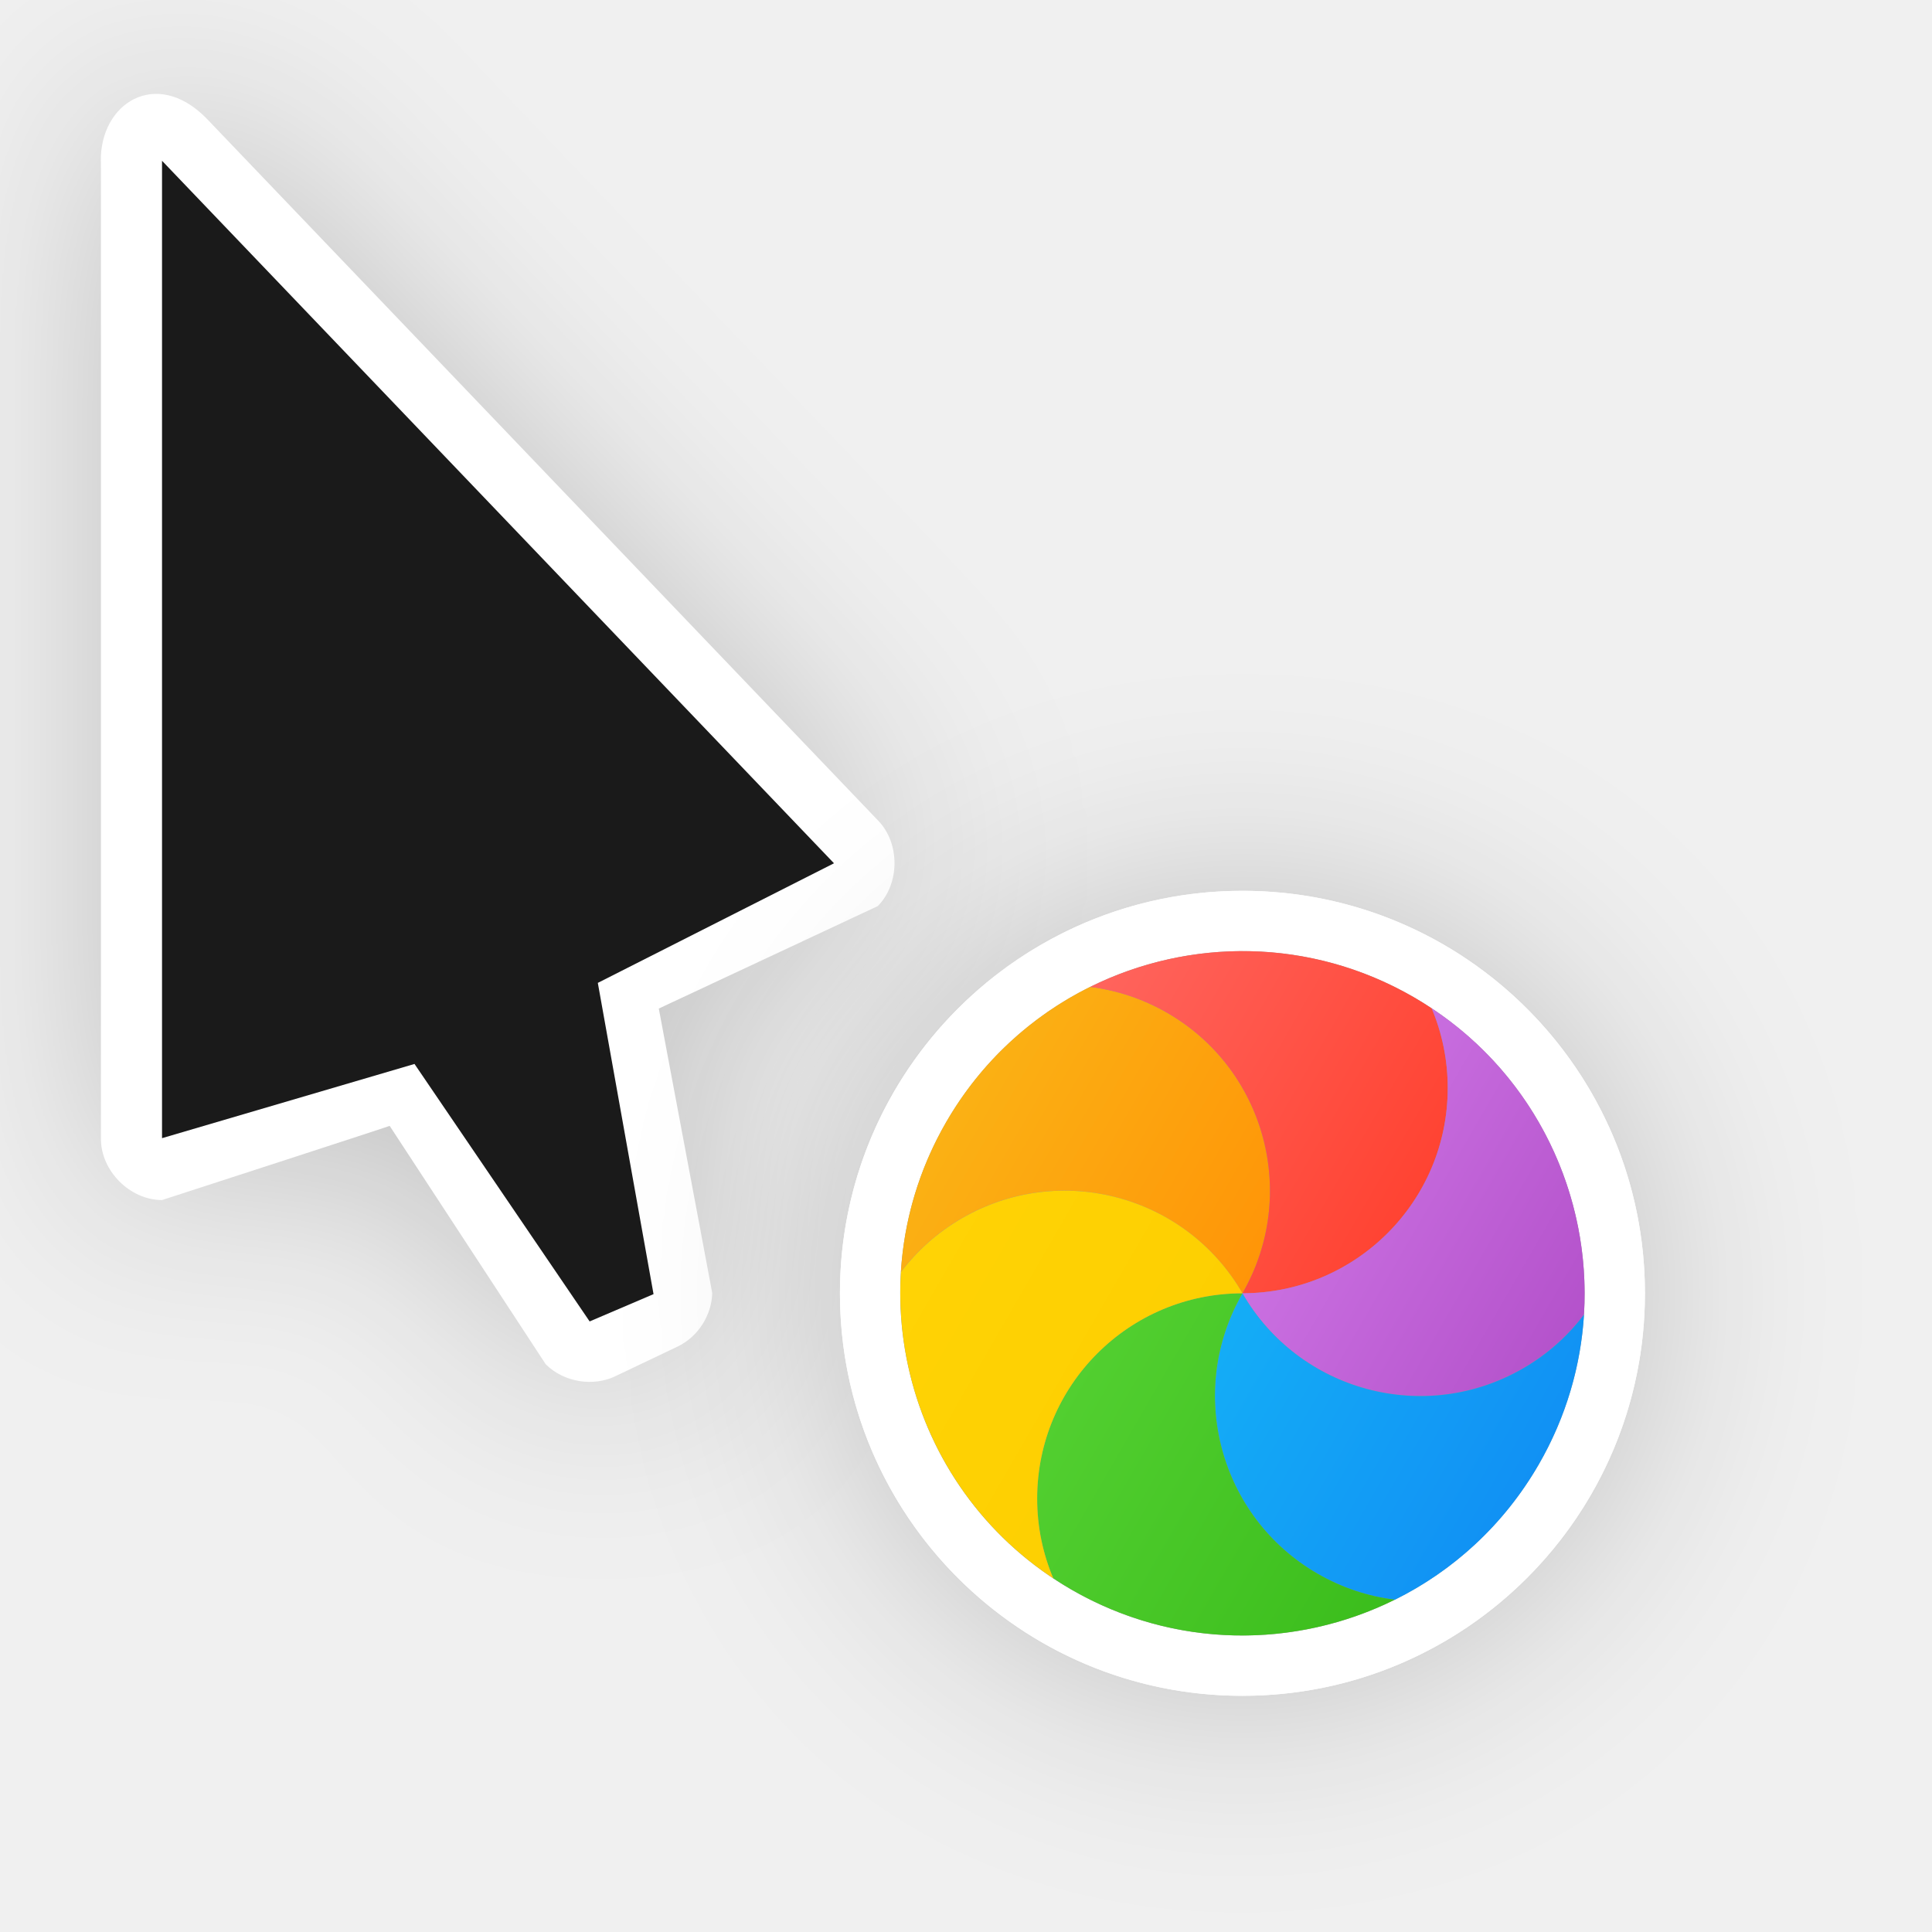
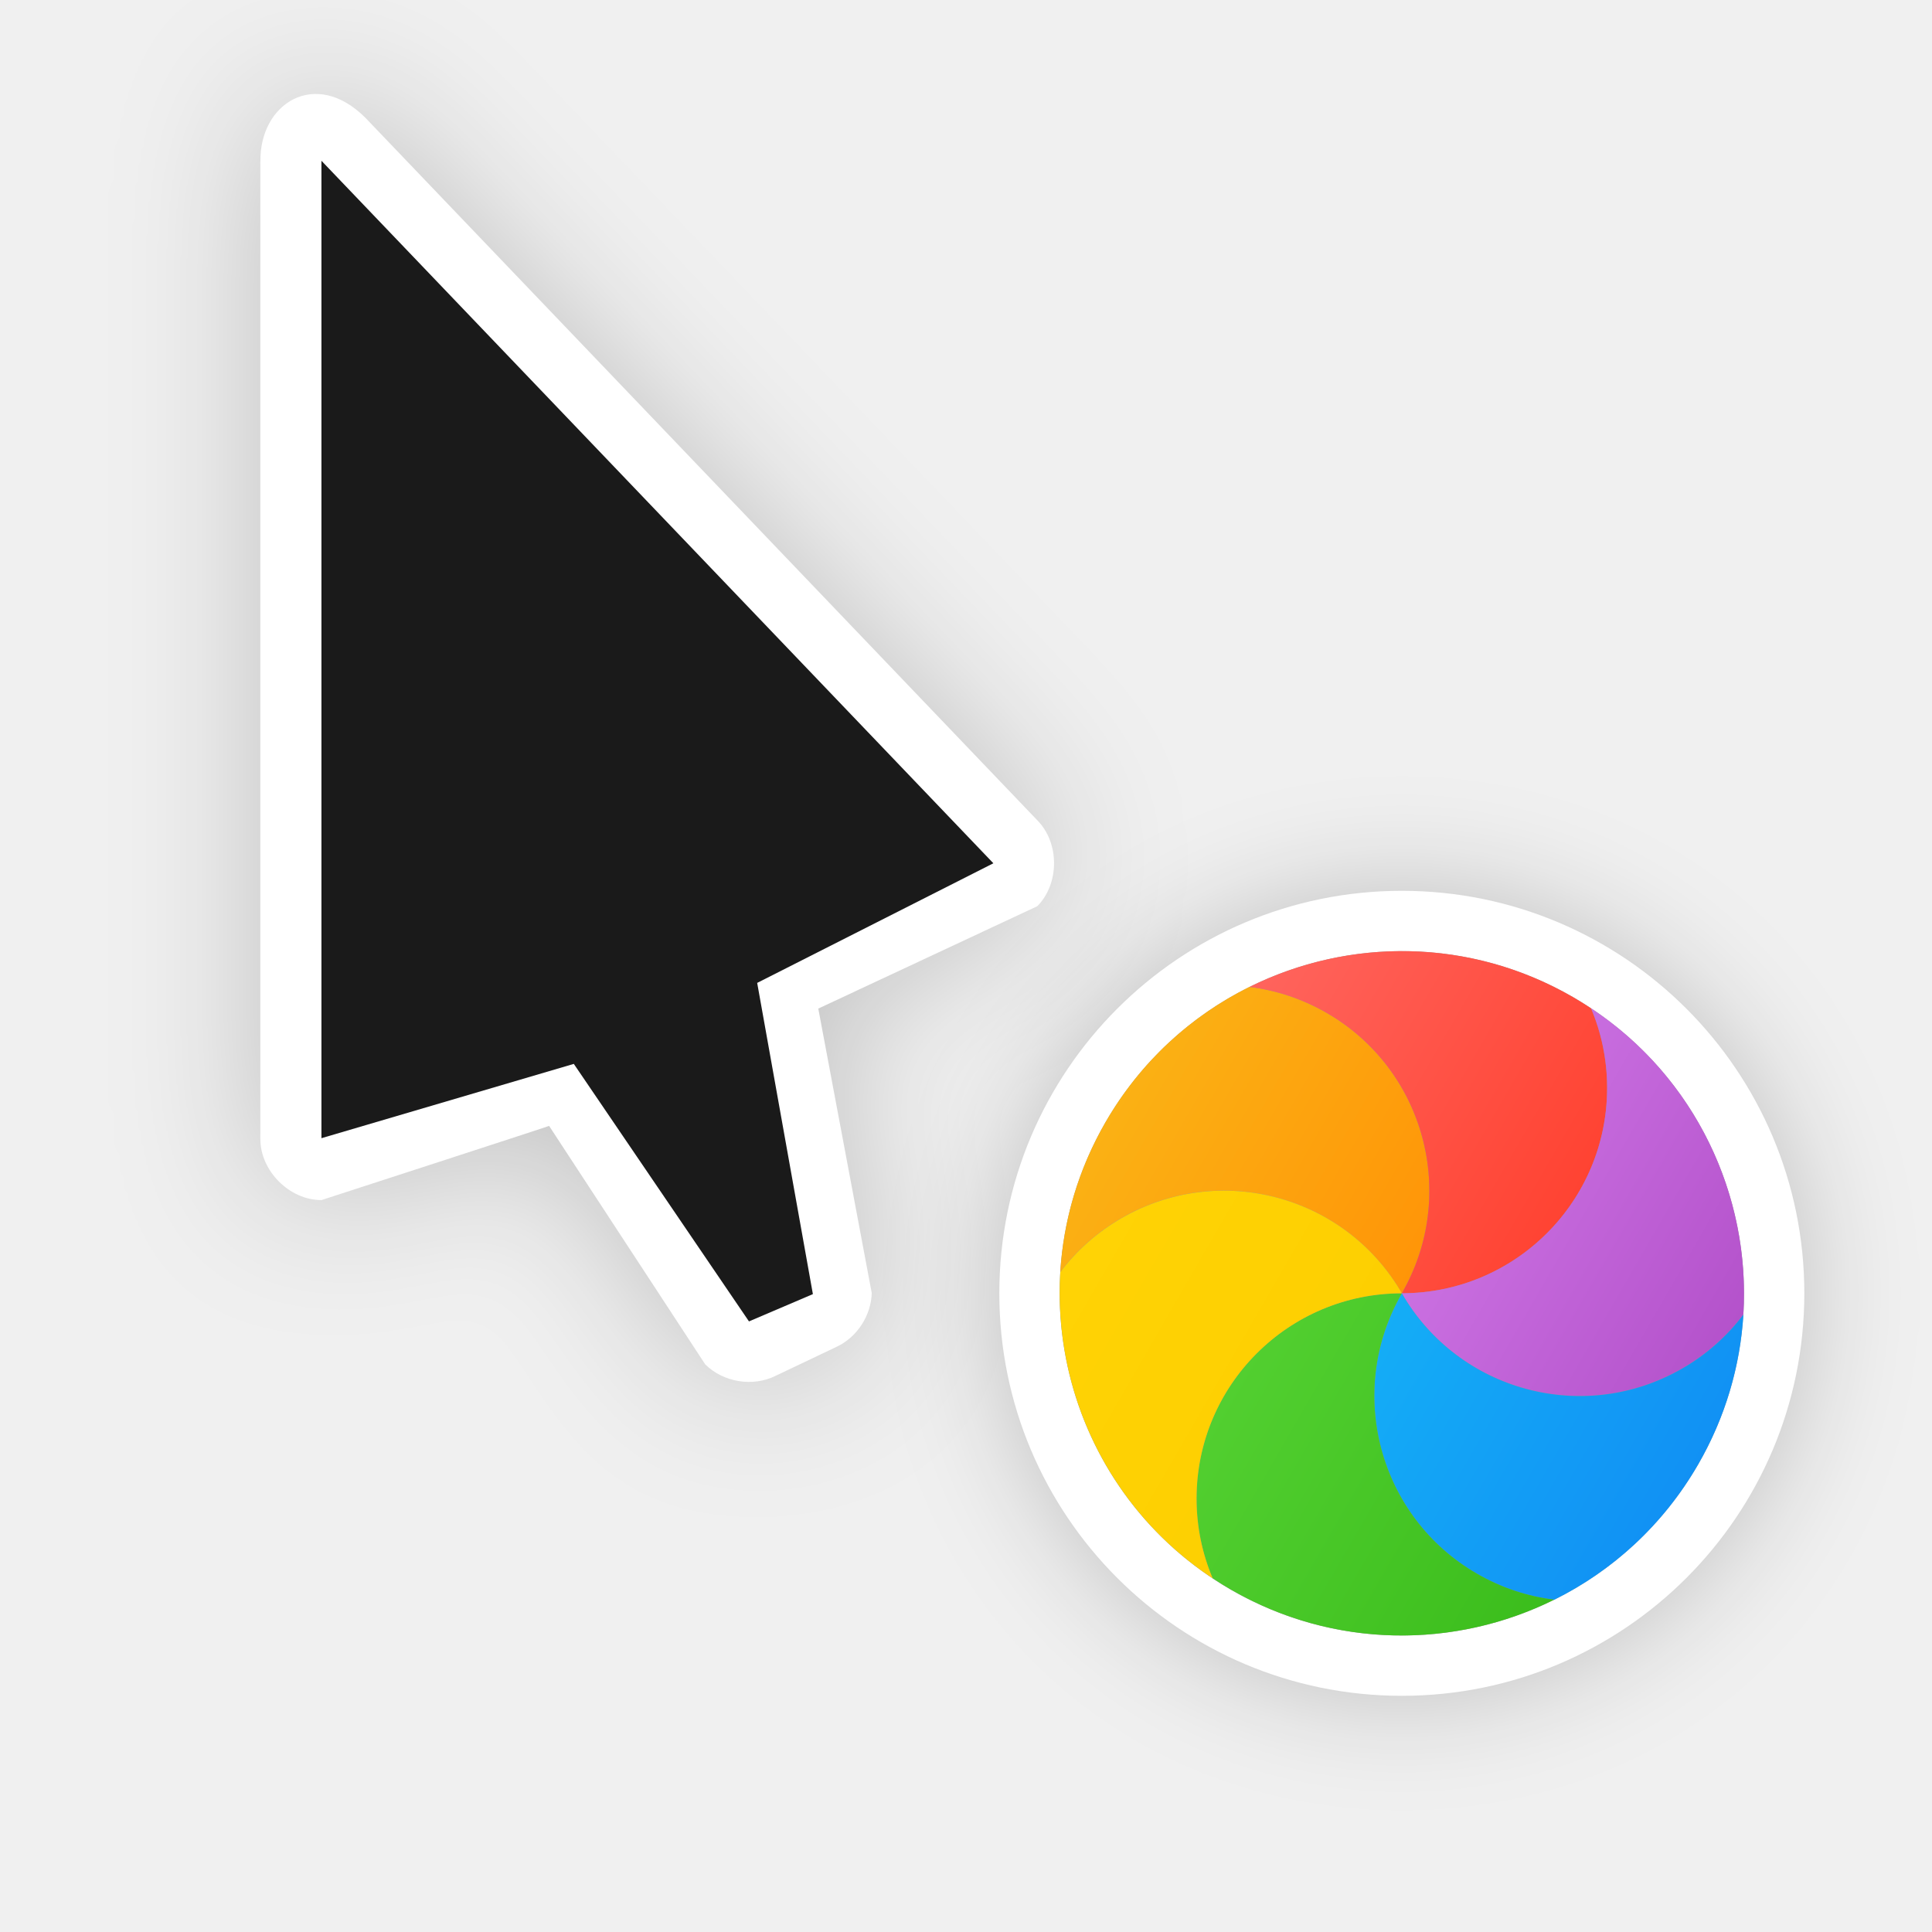
- <svg xmlns="http://www.w3.org/2000/svg" height="24" viewBox="0 0 24 24" width="24" version="1.1" id="svg82">
-   <defs id="defs86">
-     <filter style="color-interpolation-filters:sRGB" id="filter1719" x="-0.328" width="1.656" y="-0.202" height="1.404">
-       <feGaussianBlur stdDeviation="1.347" id="feGaussianBlur1721" />
-     </filter>
-     <filter style="color-interpolation-filters:sRGB" id="filter1723" x="-0.323" width="1.647" y="-0.323" height="1.647">
-       <feGaussianBlur stdDeviation="2.965" id="feGaussianBlur1725" />
-     </filter>
-   </defs>
-   <linearGradient id="a" gradientTransform="matrix(0.4579123,0,0,0.4380064,8.607332,9.250079)" gradientUnits="userSpaceOnUse" x1="17.871" x2="17.871" y1="7.669" y2="17.893">
-     <stop offset="0" stop-color="#fbb114" id="stop2" />
-     <stop offset="1" stop-color="#ff9508" id="stop4" />
+ <svg xmlns="http://www.w3.org/2000/svg" height="24" viewBox="0 0 24 24" width="24">
+   <linearGradient id="a" gradientTransform="matrix(.4579123 0 0 .4380064 8.607332 9.250079)" gradientUnits="userSpaceOnUse" x1="17.871" x2="17.871" y1="7.669" y2="17.893">
+     <stop offset="0" stop-color="#fbb114" />
+     <stop offset="1" stop-color="#ff9508" />
  </linearGradient>
-   <linearGradient id="b" gradientTransform="matrix(0.4206575,0,0,0.4767976,8.607332,9.250079)" gradientUnits="userSpaceOnUse" x1="23.954" x2="23.954" y1="8.61" y2="19.256">
-     <stop offset="0" stop-color="#ff645d" id="stop7" />
-     <stop offset="1" stop-color="#ff4332" id="stop9" />
+   <linearGradient id="b" gradientTransform="matrix(.4206575 0 0 .4767976 8.607332 9.250079)" gradientUnits="userSpaceOnUse" x1="23.954" x2="23.954" y1="8.61" y2="19.256">
+     <stop offset="0" stop-color="#ff645d" />
+     <stop offset="1" stop-color="#ff4332" />
  </linearGradient>
-   <linearGradient id="c" gradientTransform="matrix(0.4914857,0,0,0.4080861,8.607332,9.250079)" gradientUnits="userSpaceOnUse" x1="20.127" x2="20.127" y1="19.205" y2="29.033">
-     <stop offset="0" stop-color="#ca70e1" id="stop12" />
-     <stop offset="1" stop-color="#b452cb" id="stop14" />
+   <linearGradient id="c" gradientTransform="matrix(.4914857 0 0 .4080861 8.607332 9.250079)" gradientUnits="userSpaceOnUse" x1="20.127" x2="20.127" y1="19.205" y2="29.033">
+     <stop offset="0" stop-color="#ca70e1" />
+     <stop offset="1" stop-color="#b452cb" />
  </linearGradient>
-   <linearGradient id="d" gradientTransform="matrix(0.4579123,0,0,0.4380064,8.607332,9.250079)" gradientUnits="userSpaceOnUse" x1="16.36" x2="16.36" y1="17.893" y2="28.118">
-     <stop offset="0" stop-color="#14adf6" id="stop17" />
-     <stop offset="1" stop-color="#1191f4" id="stop19" />
+   <linearGradient id="d" gradientTransform="matrix(.4579123 0 0 .4380064 8.607332 9.250079)" gradientUnits="userSpaceOnUse" x1="16.36" x2="16.36" y1="17.893" y2="28.118">
+     <stop offset="0" stop-color="#14adf6" />
+     <stop offset="1" stop-color="#1191f4" />
  </linearGradient>
-   <linearGradient id="e" gradientTransform="matrix(0.4206575,0,0,0.4767976,8.607332,9.250079)" gradientUnits="userSpaceOnUse" x1="13.308" x2="13.308" y1="13.619" y2="24.265">
-     <stop offset="0" stop-color="#52cf30" id="stop22" />
-     <stop offset="1" stop-color="#3bbd1c" id="stop24" />
+   <linearGradient id="e" gradientTransform="matrix(.4206575 0 0 .4767976 8.607332 9.250079)" gradientUnits="userSpaceOnUse" x1="13.308" x2="13.308" y1="13.619" y2="24.265">
+     <stop offset="0" stop-color="#52cf30" />
+     <stop offset="1" stop-color="#3bbd1c" />
  </linearGradient>
-   <linearGradient id="f" gradientTransform="matrix(0.4914857,0,0,0.4080861,8.607332,9.250079)" gradientUnits="userSpaceOnUse" x1="11.766" x2="11.766" y1="9.377" y2="19.205">
-     <stop offset="0" stop-color="#ffd305" id="stop27" />
-     <stop offset="1" stop-color="#fdcf01" id="stop29" />
+   <linearGradient id="f" gradientTransform="matrix(.4914857 0 0 .4080861 8.607332 9.250079)" gradientUnits="userSpaceOnUse" x1="11.766" x2="11.766" y1="9.377" y2="19.205">
+     <stop offset="0" stop-color="#ffd305" />
+     <stop offset="1" stop-color="#fdcf01" />
  </linearGradient>
-   <filter id="g" height="1.272" width="1.441" x="-0.22" y="-0.136" style="color-interpolation-filters:sRGB">
-     <feGaussianBlur stdDeviation="1.192" id="feGaussianBlur32" />
+   <filter id="g" color-interpolation-filters="sRGB" height="1.272" width="1.441" x="-.22" y="-.136">
+     <feGaussianBlur stdDeviation=".905" />
  </filter>
-   <filter id="h" height="1.444" width="1.444" x="-0.222" y="-0.222" style="color-interpolation-filters:sRGB">
-     <feGaussianBlur stdDeviation="1.202" id="feGaussianBlur35" />
+   <filter id="h" color-interpolation-filters="sRGB" height="1.336" width="1.336" x="-.168" y="-.168">
+     <feGaussianBlur stdDeviation=".7" />
  </filter>
-   <path style="opacity:0.2;fill:#000000;fill-opacity:1;stroke-width:0.759;filter:url(#filter1719)" id="path1677" d="M 1.254,2.007 V 14.149 c 3.8e-5,0.397 0.362,0.759 0.759,0.759 0,0 2.946,-0.956 2.828,-0.922 l 1.939,2.962 c 0.224,0.224 0.594,0.284 0.877,0.142 L 8.422,16.726 c 0.249,-0.121 0.42,-0.387 0.427,-0.664 l -0.664,-3.533 2.721,-1.272 c 0.277,-0.281 0.277,-0.787 0,-1.067 L 2.558,1.462 C 1.936,0.84 1.241,1.284 1.254,2.007 Z" />
-   <g id="g46" transform="matrix(0.7588509,0,0,0.7588509,-122.5974,-577.1077)">
-     <path style="fill:#ffffff" id="path42" d="m 163.209,763.147 v 16 c 5e-5,0.524 0.476,1 1,1 0,0 3.883,-1.259 3.726,-1.215 l 2.555,3.903 c 0.295,0.295 0.783,0.375 1.156,0.188 l 1.008,-0.48 c 0.328,-0.159 0.554,-0.51 0.562,-0.875 l -0.875,-4.656 3.585,-1.677 c 0.365,-0.37 0.365,-1.037 0,-1.406 l -11,-11.5 c -0.82,-0.82 -1.736,-0.235 -1.719,0.719 z" />
-     <path style="fill:#1a1a1a" id="path44" d="m 164.209,779.134 v -16 l 11,11.5 -3.866,1.958 0.912,5.095 -1.046,0.447 -2.867,-4.215 z" />
+   <circle cx="17.414" cy="16.066" fill-rule="evenodd" filter="url(#h)" opacity=".2" r="5" stroke-width=".455" />
+   <g stroke-width=".759">
+     <path d="m3.234 2.007v12.142c0.0.397.362.759.759.759 0 0 2.946-.956 2.828-.922l1.939 2.962c.224.224.594.284.877.142l.765-.364c.249-.121.42-.387.427-.664l-.664-3.533 2.721-1.272c.277-.281.277-.787 0-1.067l-8.347-8.727c-.622-.622-1.317-.178-1.304.545z" filter="url(#g)" opacity=".2" />
+     <path d="m3.234 2.007v12.142c0.0.397.362.759.759.759 0 0 2.946-.956 2.828-.922l1.939 2.962c.224.224.594.284.877.142l.765-.364c.249-.121.42-.387.427-.664l-.664-3.533 2.721-1.272c.277-.281.277-.787 0-1.067l-8.347-8.727c-.622-.622-1.317-.178-1.304.545z" fill="#fff" />
+     <path d="m3.993 14.139v-12.142l8.347 8.727-2.934 1.486.692 3.866-.794.339-2.176-3.199z" fill="#1a1a1a" />
  </g>
-   <g transform="matrix(0.4545453,0,0,0.4545453,-148.6218,-354.078)" style="opacity:0.2;fill:#000000;fill-opacity:1;fill-rule:evenodd;filter:url(#filter1723)" id="g1697">
-     <circle id="circle1683" r="11" cy="814.317" cx="360.923" style="fill:#000000;fill-opacity:1" />
-     <path id="path1685" d="m 367.005,805.15 c 0.333,0.789 0.518,1.656 0.518,2.567 0,3.645 -2.955,6.6 -6.6,6.6 1.823,-3.157 0.741,-7.193 -2.416,-9.016 -0.789,-0.456 -1.633,-0.73 -2.484,-0.835 1.475,-0.735 3.139,-1.149 4.9,-1.149 2.249,0 4.34,0.675 6.082,1.833 z" style="fill:#000000;fill-opacity:1" />
-     <path id="path1687" d="m 371.902,815.002 c -0.516,0.683 -1.175,1.276 -1.963,1.731 -3.157,1.823 -7.193,0.741 -9.016,-2.416 3.645,0 6.6,-2.955 6.6,-6.6 0,-0.91 -0.184,-1.778 -0.518,-2.567 2.964,1.971 4.918,5.341 4.918,9.167 0,0.23 -0.007,0.459 -0.021,0.685 z" style="fill:#000000;fill-opacity:1" />
-     <path id="path1689" d="m 365.823,824.168 c -0.851,-0.106 -1.695,-0.38 -2.484,-0.835 -3.157,-1.823 -4.238,-5.859 -2.416,-9.016 1.823,3.157 5.859,4.238 9.016,2.416 0.788,-0.455 1.447,-1.048 1.963,-1.731 -0.247,4.022 -2.656,7.46 -6.079,9.166 z" style="fill:#000000;fill-opacity:1" />
-     <path id="path1691" d="m 354.841,823.484 c -0.333,-0.789 -0.518,-1.656 -0.518,-2.567 0,-3.645 2.955,-6.6 6.6,-6.6 -1.823,3.157 -0.741,7.193 2.416,9.016 0.789,0.456 1.633,0.73 2.484,0.835 -1.475,0.735 -3.139,1.149 -4.9,1.149 -2.249,0 -4.34,-0.675 -6.082,-1.833 z" style="fill:#000000;fill-opacity:1" />
-     <path id="path1693" d="m 349.944,813.632 c 0.516,-0.683 1.175,-1.276 1.963,-1.731 3.157,-1.823 7.193,-0.741 9.016,2.416 -3.645,0 -6.6,2.955 -6.6,6.6 0,0.91 0.184,1.778 0.518,2.567 -2.964,-1.971 -4.918,-5.341 -4.918,-9.167 0,-0.23 0.007,-0.459 0.021,-0.685 z" style="fill:#000000;fill-opacity:1" />
-     <path id="path1695" d="m 356.023,804.466 c 0.851,0.106 1.695,0.38 2.484,0.835 3.157,1.823 4.238,5.859 2.416,9.016 -1.823,-3.157 -5.859,-4.238 -9.016,-2.416 -0.788,0.455 -1.447,1.048 -1.963,1.731 0.247,-4.022 2.656,-7.46 6.079,-9.166 z" style="fill:#000000;fill-opacity:1" />
-   </g>
-   <g id="g62" style="fill:#ffffff;fill-rule:evenodd" transform="matrix(0.4545453,0,0,0.4545453,-148.6218,-354.078)">
-     <circle cx="360.923" cy="814.317" r="11" id="circle48" />
-     <path d="m 367.005,805.15 c 0.333,0.789 0.518,1.656 0.518,2.567 0,3.645 -2.955,6.6 -6.6,6.6 1.823,-3.157 0.741,-7.193 -2.416,-9.016 -0.789,-0.456 -1.633,-0.73 -2.484,-0.835 1.475,-0.735 3.139,-1.149 4.9,-1.149 2.249,0 4.34,0.675 6.082,1.833 z" id="path50" />
-     <path d="m 371.902,815.002 c -0.516,0.683 -1.175,1.276 -1.963,1.731 -3.157,1.823 -7.193,0.741 -9.016,-2.416 3.645,0 6.6,-2.955 6.6,-6.6 0,-0.91 -0.184,-1.778 -0.518,-2.567 2.964,1.971 4.918,5.341 4.918,9.167 0,0.23 -0.007,0.459 -0.021,0.685 z" id="path52" />
-     <path d="m 365.823,824.168 c -0.851,-0.106 -1.695,-0.38 -2.484,-0.835 -3.157,-1.823 -4.238,-5.859 -2.416,-9.016 1.823,3.157 5.859,4.238 9.016,2.416 0.788,-0.455 1.447,-1.048 1.963,-1.731 -0.247,4.022 -2.656,7.46 -6.079,9.166 z" id="path54" />
-     <path d="m 354.841,823.484 c -0.333,-0.789 -0.518,-1.656 -0.518,-2.567 0,-3.645 2.955,-6.6 6.6,-6.6 -1.823,3.157 -0.741,7.193 2.416,9.016 0.789,0.456 1.633,0.73 2.484,0.835 -1.475,0.735 -3.139,1.149 -4.9,1.149 -2.249,0 -4.34,-0.675 -6.082,-1.833 z" id="path56" />
-     <path d="m 349.944,813.632 c 0.516,-0.683 1.175,-1.276 1.963,-1.731 3.157,-1.823 7.193,-0.741 9.016,2.416 -3.645,0 -6.6,2.955 -6.6,6.6 0,0.91 0.184,1.778 0.518,2.567 -2.964,-1.971 -4.918,-5.341 -4.918,-9.167 0,-0.23 0.007,-0.459 0.021,-0.685 z" id="path58" />
-     <path d="m 356.023,804.466 c 0.851,0.106 1.695,0.38 2.484,0.835 3.157,1.823 4.238,5.859 2.416,9.016 -1.823,-3.157 -5.859,-4.238 -9.016,-2.416 -0.788,0.455 -1.447,1.048 -1.963,1.731 0.247,-4.022 2.656,-7.46 6.079,-9.166 z" id="path60" />
-   </g>
-   <g id="g1646" transform="rotate(-60,14.74263,17.36836)">
-     <circle style="fill:#959595;fill-rule:evenodd;stroke-width:0.423" id="circle64" r="4.25" cy="17.316" cx="16.216" />
-     <g transform="matrix(0.9489808,0,0,0.9489808,0.6105051,1.100282)" id="g1636">
-       <path d="m 18.921,13.355 c 0.136,0.321 0.211,0.674 0.211,1.045 0,1.484 -1.203,2.687 -2.687,2.687 0.742,-1.285 0.302,-2.929 -0.984,-3.671 -0.321,-0.185 -0.665,-0.297 -1.011,-0.34 0.601,-0.299 1.278,-0.468 1.995,-0.468 0.916,0 1.767,0.275 2.476,0.746 z" id="path66" style="fill:url(#a);fill-rule:evenodd;stroke-width:0.445" />
-       <path d="m 20.915,17.366 c -0.21,0.278 -0.478,0.519 -0.799,0.705 -1.285,0.742 -2.929,0.302 -3.671,-0.984 1.484,0 2.687,-1.203 2.687,-2.687 0,-0.371 -0.075,-0.724 -0.211,-1.045 1.207,0.802 2.002,2.174 2.002,3.732 0,0.094 -0.003,0.187 -0.009,0.279 z" id="path68" style="fill:url(#b);fill-rule:evenodd;stroke-width:0.445" />
-       <path d="m 18.44,21.098 c -0.346,-0.043 -0.69,-0.155 -1.011,-0.34 -1.285,-0.742 -1.726,-2.385 -0.984,-3.671 0.742,1.285 2.385,1.726 3.671,0.984 0.321,-0.185 0.589,-0.427 0.799,-0.705 -0.101,1.638 -1.081,3.037 -2.475,3.732 z" id="path70" style="fill:url(#c);fill-rule:evenodd;stroke-width:0.445" />
-       <path d="m 13.968,20.82 c -0.136,-0.321 -0.211,-0.674 -0.211,-1.045 0,-1.484 1.203,-2.687 2.687,-2.687 -0.742,1.285 -0.302,2.929 0.984,3.671 0.321,0.186 0.665,0.297 1.011,0.34 -0.601,0.299 -1.278,0.468 -1.995,0.468 -0.916,0 -1.767,-0.275 -2.476,-0.746 z" id="path72" style="fill:url(#d);fill-rule:evenodd;stroke-width:0.445" />
-       <path d="m 11.975,16.809 c 0.21,-0.278 0.478,-0.519 0.799,-0.705 1.285,-0.742 2.929,-0.302 3.671,0.984 -1.484,0 -2.687,1.203 -2.687,2.687 0,0.371 0.075,0.724 0.211,1.045 -1.207,-0.802 -2.002,-2.174 -2.002,-3.732 0,-0.094 0.003,-0.187 0.009,-0.279 z" id="path74" style="fill:url(#e);fill-rule:evenodd;stroke-width:0.445" />
-       <path d="m 14.45,13.077 c 0.346,0.043 0.69,0.155 1.011,0.34 1.285,0.742 1.726,2.385 0.984,3.671 -0.742,-1.285 -2.385,-1.726 -3.671,-0.984 -0.321,0.185 -0.589,0.427 -0.799,0.705 0.101,-1.638 1.081,-3.037 2.475,-3.732 z" id="path76" style="fill:url(#f);fill-rule:evenodd;stroke-width:0.445" />
+   <circle cx="17.414" cy="16.066" fill="#fff" fill-rule="evenodd" r="5" stroke-width=".455" />
+   <g fill-rule="evenodd" transform="matrix(.5 -.8660254 .8660254 .5 -5.690122 21.45167)">
+     <circle cx="16.216" cy="17.316" fill="#959595" r="4.25" stroke-width=".423" />
+     <g stroke-width=".445" transform="matrix(.9489808 0 0 .9489808 .610505 1.100282)">
+       <path d="m18.921 13.355c.136.321.211.674.211 1.045 0 1.484-1.203 2.687-2.687 2.687.742-1.285.302-2.929-.984-3.671-.321-.185-.665-.297-1.011-.34.601-.299 1.278-.468 1.995-.468.916 0 1.767.275 2.476.746z" fill="url(#a)" />
+       <path d="m20.915 17.366c-.21.278-.478.519-.799.705-1.285.742-2.929.302-3.671-.984 1.484 0 2.687-1.203 2.687-2.687 0-.371-.075-.724-.211-1.045 1.207.802 2.002 2.174 2.002 3.732 0 .094-.003.187-.009.279z" fill="url(#b)" />
+       <path d="m18.44 21.098c-.346-.043-.69-.155-1.011-.34-1.285-.742-1.726-2.385-.984-3.671.742 1.285 2.385 1.726 3.671.984.321-.185.589-.427.799-.705-.101 1.638-1.081 3.037-2.475 3.732z" fill="url(#c)" />
+       <path d="m13.968 20.82c-.136-.321-.211-.674-.211-1.045 0-1.484 1.203-2.687 2.687-2.687-.742 1.285-.302 2.929.984 3.671.321.186.665.297 1.011.34-.601.299-1.278.468-1.995.468-.916 0-1.767-.275-2.476-.746z" fill="url(#d)" />
+       <path d="m11.975 16.809c.21-.278.478-.519.799-.705 1.285-.742 2.929-.302 3.671.984-1.484 0-2.687 1.203-2.687 2.687 0 .371.075.724.211 1.045-1.207-.802-2.002-2.174-2.002-3.732 0-.094.003-.187.009-.279z" fill="url(#e)" />
+       <path d="m14.45 13.077c.346.043.69.155 1.011.34 1.285.742 1.726 2.385.984 3.671-.742-1.285-2.385-1.726-3.671-.984-.321.185-.589.427-.799.705.101-1.638 1.081-3.037 2.475-3.732z" fill="url(#f)" />
    </g>
  </g>
</svg>
